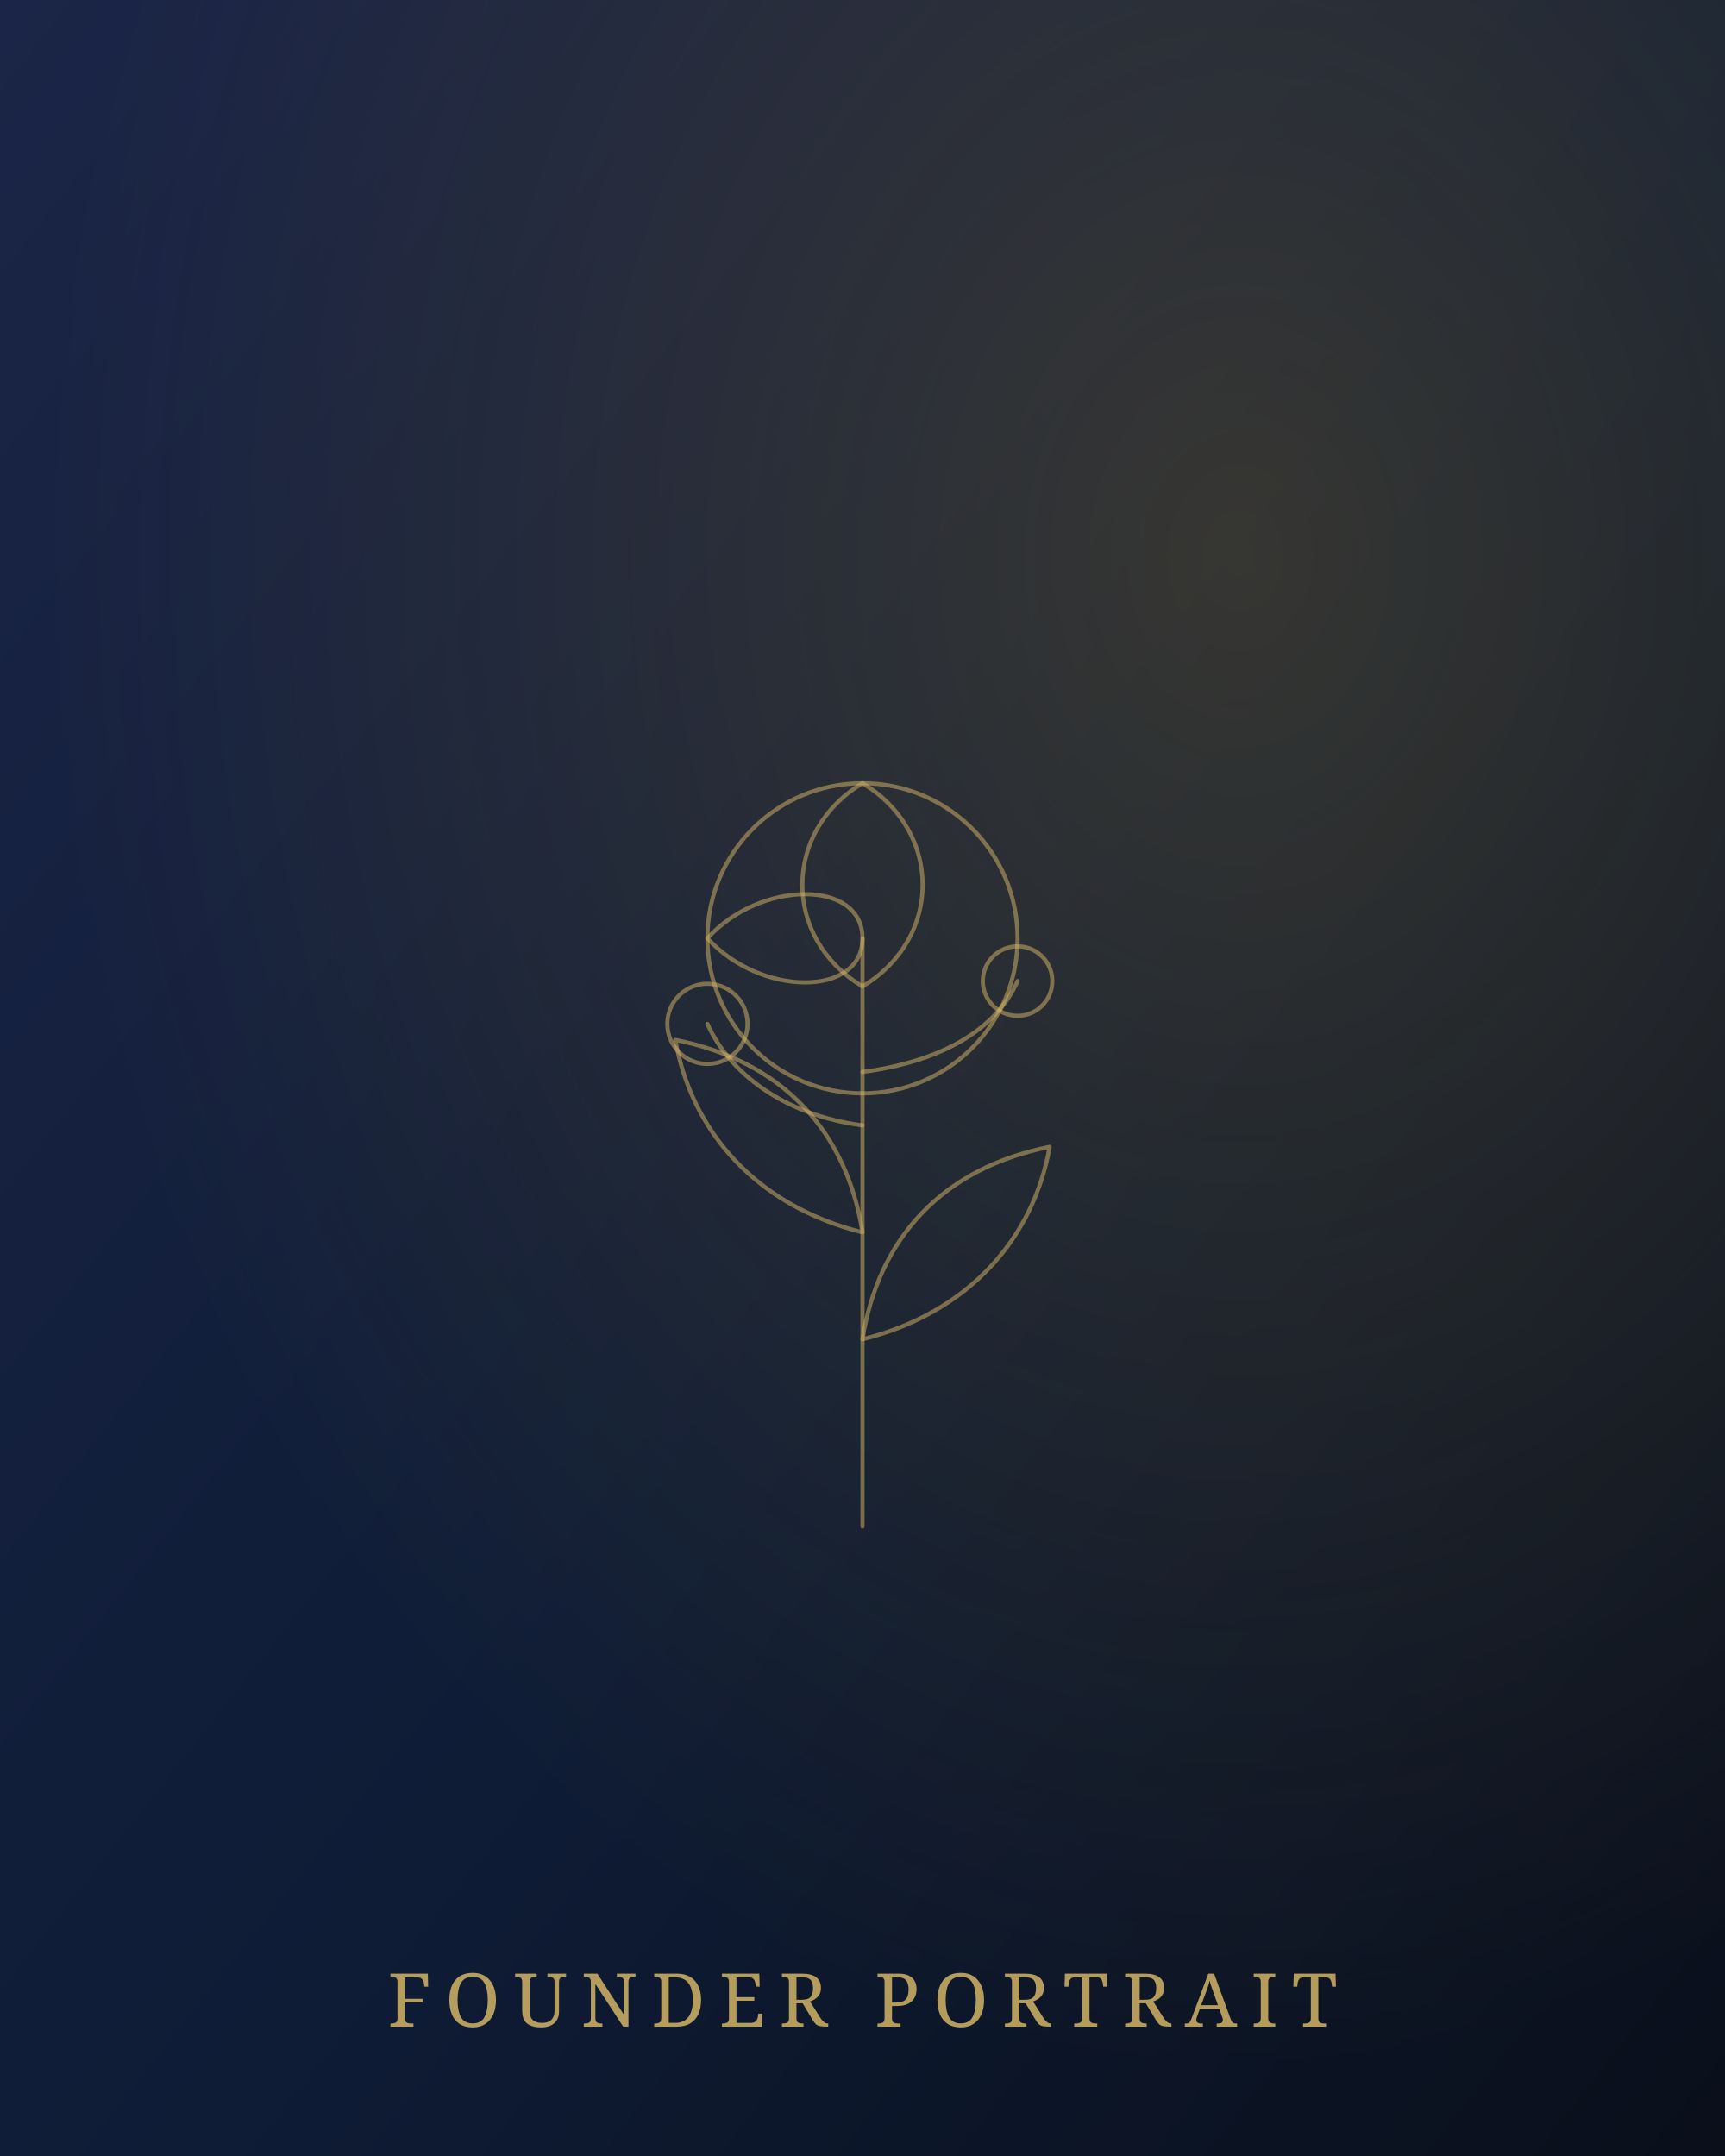
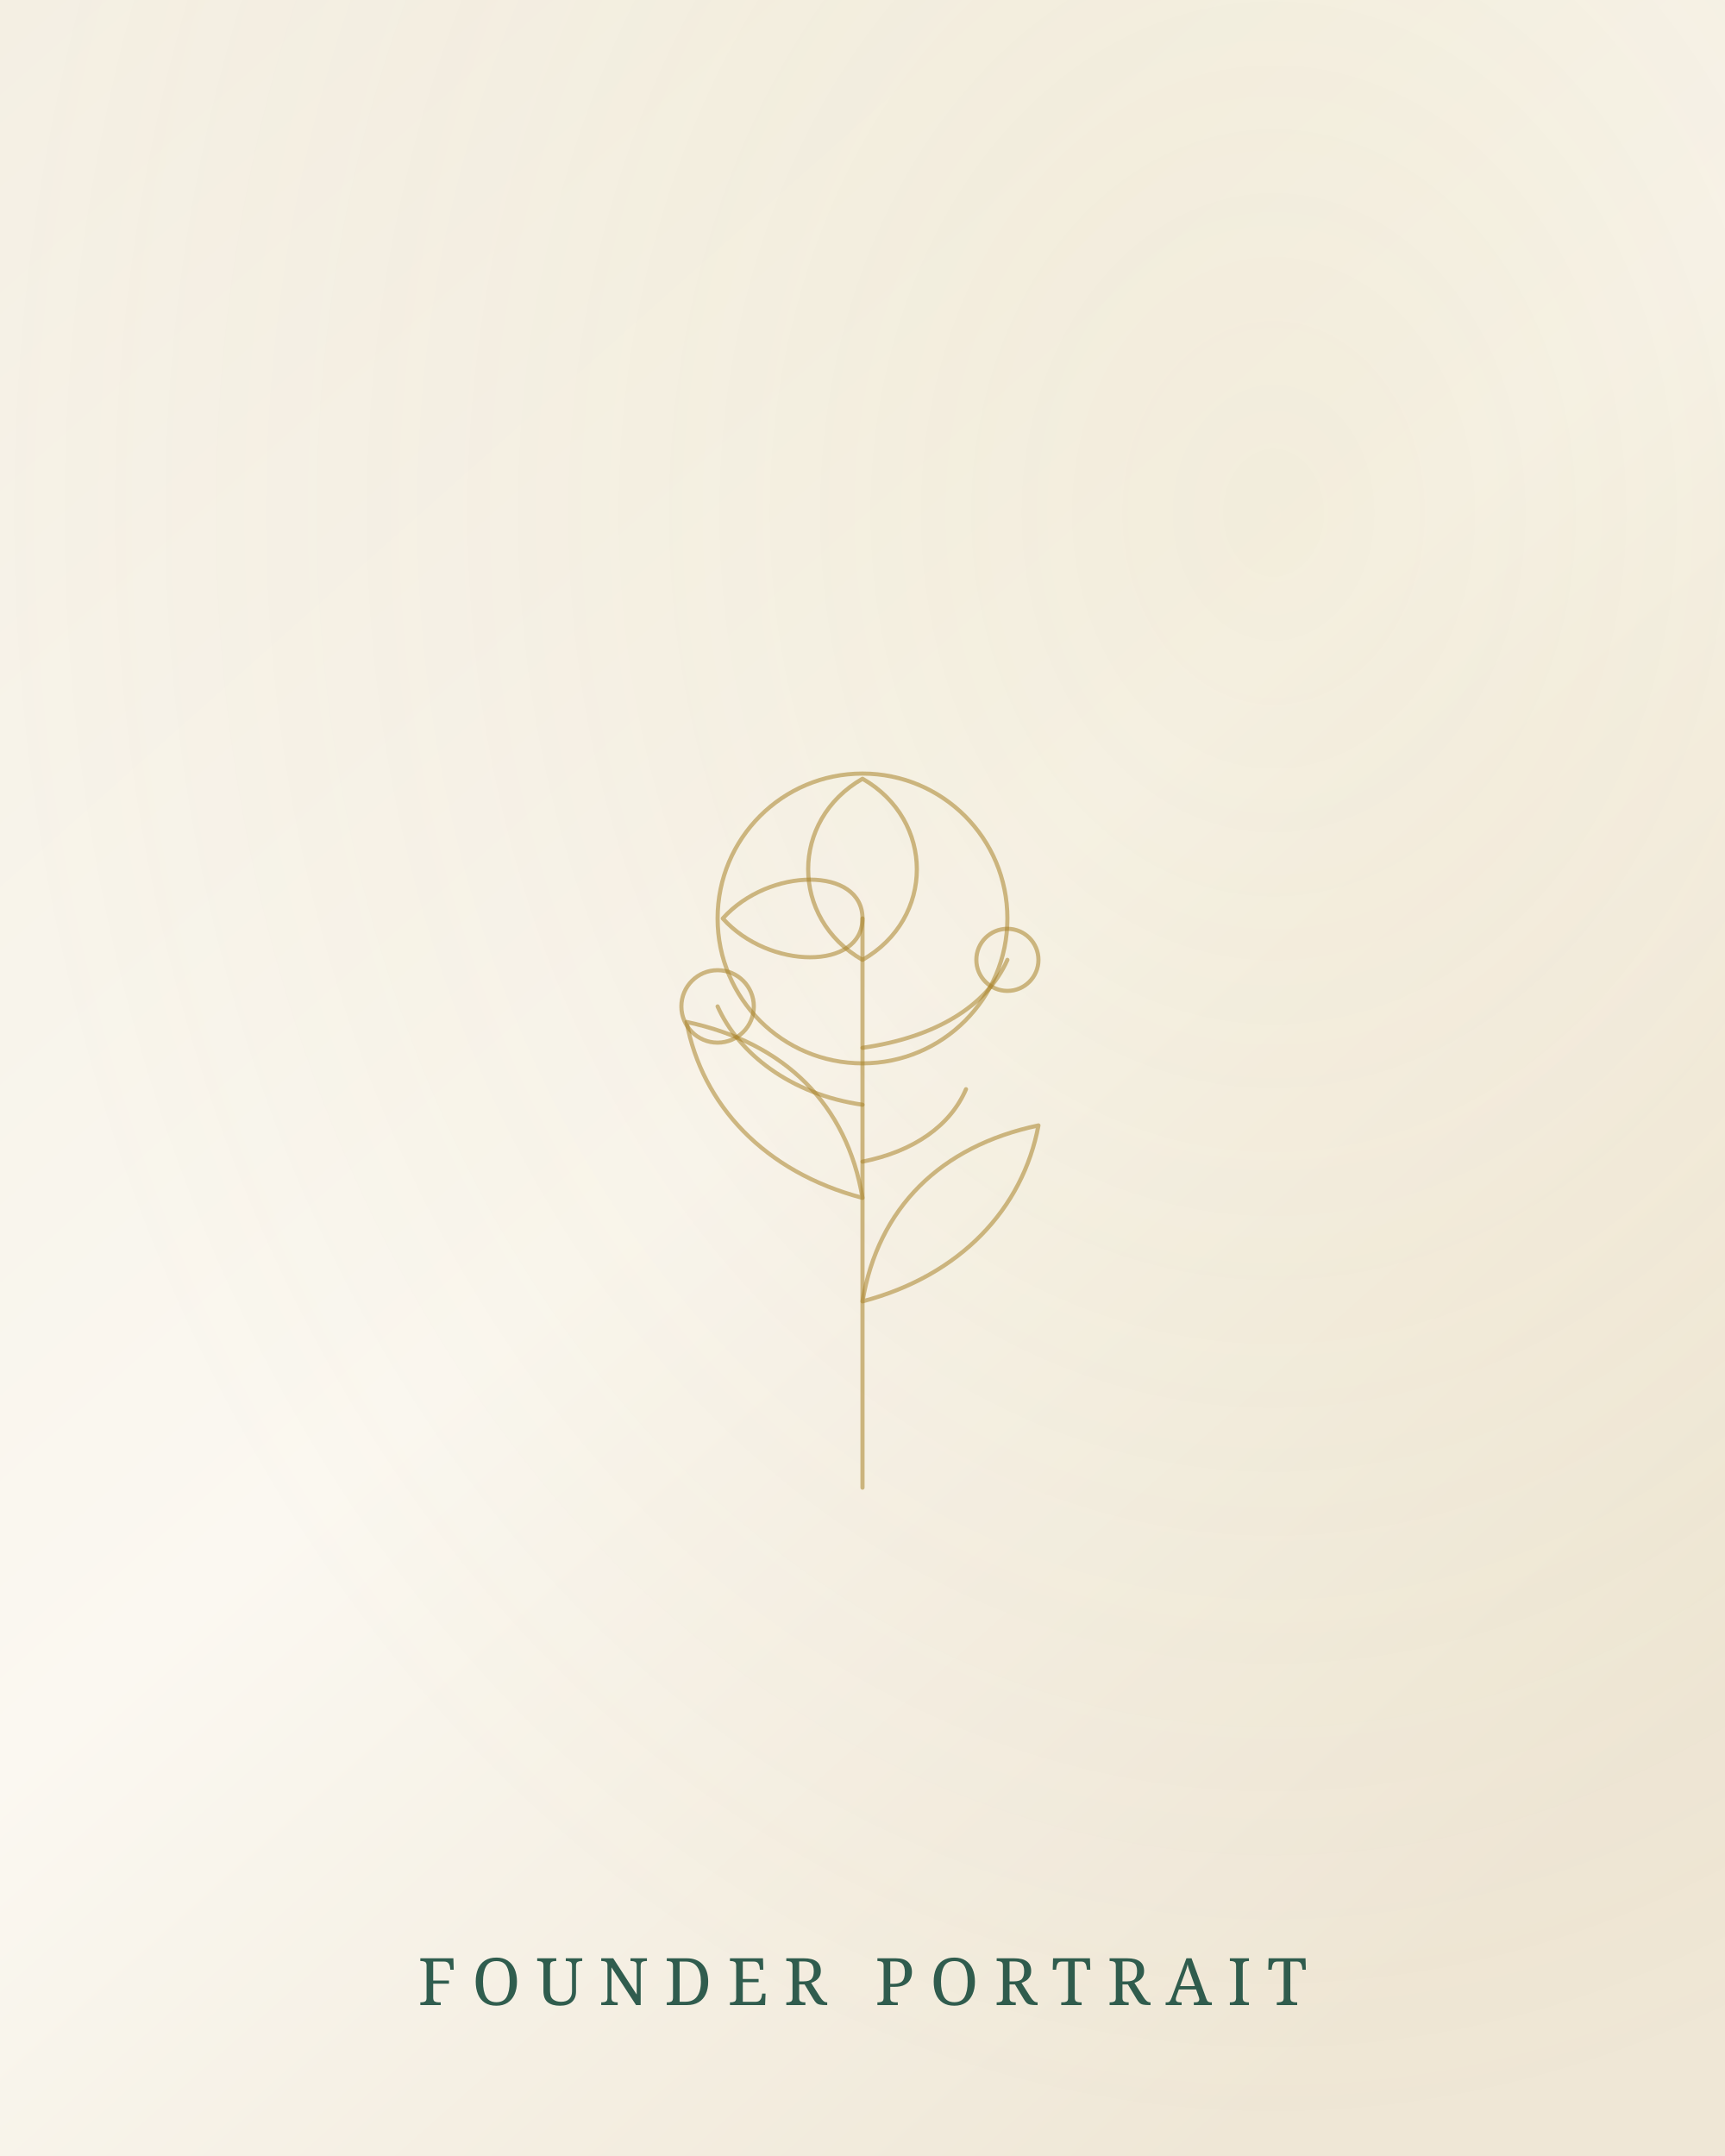
<svg xmlns="http://www.w3.org/2000/svg" viewBox="0 0 1000 1250" role="img" aria-label="Founder Portrait">
  <defs>
-     <linearGradient id="bg" x1="0" y1="0" x2="1" y2="1">
-       <stop offset="0" stop-color="#1b2547" />
-       <stop offset=".55" stop-color="#0E1C36" />
-       <stop offset="1" stop-color="#0A0F1A" />
+     <linearGradient id="bg" x1="0" y1="0" x2=".7" y2="1">
+       <stop offset="0" stop-color="#F4EFE3" />
+       <stop offset=".55" stop-color="#FBF8F1" />
+       <stop offset="1" stop-color="#EFE7D6" />
    </linearGradient>
-     <radialGradient id="gl" cx=".72" cy=".26" r=".7">
-       <stop offset="0" stop-color="#BF8F1F" stop-opacity=".22" />
-       <stop offset="1" stop-color="#BF8F1F" stop-opacity="0" />
+     <radialGradient id="gl" cx=".74" cy=".24" r=".75">
+       <stop offset="0" stop-color="#B08D2D" stop-opacity="0.1" />
+       <stop offset="1" stop-color="#B08D2D" stop-opacity="0" />
    </radialGradient>
  </defs>
  <rect width="1000" height="1250" fill="url(#bg)" />
  <rect width="1000" height="1250" fill="url(#gl)" />
-   <g transform="translate(267.5,156.5) scale(1.55)" fill="none" stroke="#D9B968" stroke-width="1.55" stroke-opacity="0.5" stroke-linecap="round" stroke-linejoin="round">
+   <g transform="translate(275.0,157.5) scale(1.5)" fill="none" stroke="#A9842B" stroke-width="1.60" stroke-opacity="0.55" stroke-linecap="round" stroke-linejoin="round">
    <path d="M150,470 C150,360 150,300 150,250" />
-     <path d="M150,250 m-58,0 a58,58 0 1,0 116,0 a58,58 0 1,0 -116,0" />
-     <path d="M150,192 C120,210 120,250 150,268 C180,250 180,210 150,192" />
-     <path d="M92,250 C112,228 150,228 150,250 C150,272 112,272 92,250" />
-     <path d="M150,360 C110,350 86,322 80,288 C120,296 144,322 150,360" />
-     <path d="M150,400 C190,390 214,362 220,328 C180,336 156,362 150,400" />
-     <path d="M150,320 C120,316 100,300 92,282" />
-     <path d="M92,282 m-15,0 a15,15 0 1,0 30,0 a15,15 0 1,0 -30,0" />
-     <path d="M150,300 C180,296 200,284 208,266" />
-     <path d="M208,266 m-13,0 a13,13 0 1,0 26,0 a13,13 0 1,0 -26,0" />
+     <path d="M150,250 m-56,0 a56,56 0 1,0 112,0 a56,56 0 1,0 -112,0" />
+     <path d="M150,196 C122,212 122,250 150,266 C178,250 178,212 150,196" />
+     <path d="M96,250 C114,230 150,230 150,250 C150,270 114,270 96,250" />
+     <path d="M150,358 C112,348 88,322 82,290 C120,298 144,322 150,358" />
+     <path d="M150,398 C188,388 212,362 218,330 C180,338 156,362 150,398" />
+     <path d="M150,322 C122,318 102,302 94,284" />
+     <path d="M94,284 m-14,0 a14,14 0 1,0 28,0 a14,14 0 1,0 -28,0" />
+     <path d="M150,300 C178,296 198,284 206,266" />
+     <path d="M206,266 m-12,0 a12,12 0 1,0 24,0 a12,12 0 1,0 -24,0" />
+     <path d="M150,344 C170,340 184,330 190,316" />
  </g>
-   <text x="500" y="1175" fill="#D9B968" fill-opacity=".82" font-family="Georgia,'Cormorant Garamond',serif" font-size="43" letter-spacing="8" text-anchor="middle">FOUNDER PORTRAIT</text>
+   <text x="500" y="1162.5" fill="#1B4D3E" fill-opacity=".9" font-family="'Fraunces',Georgia,serif" font-size="38" letter-spacing="9" text-anchor="middle">FOUNDER PORTRAIT</text>
</svg>
